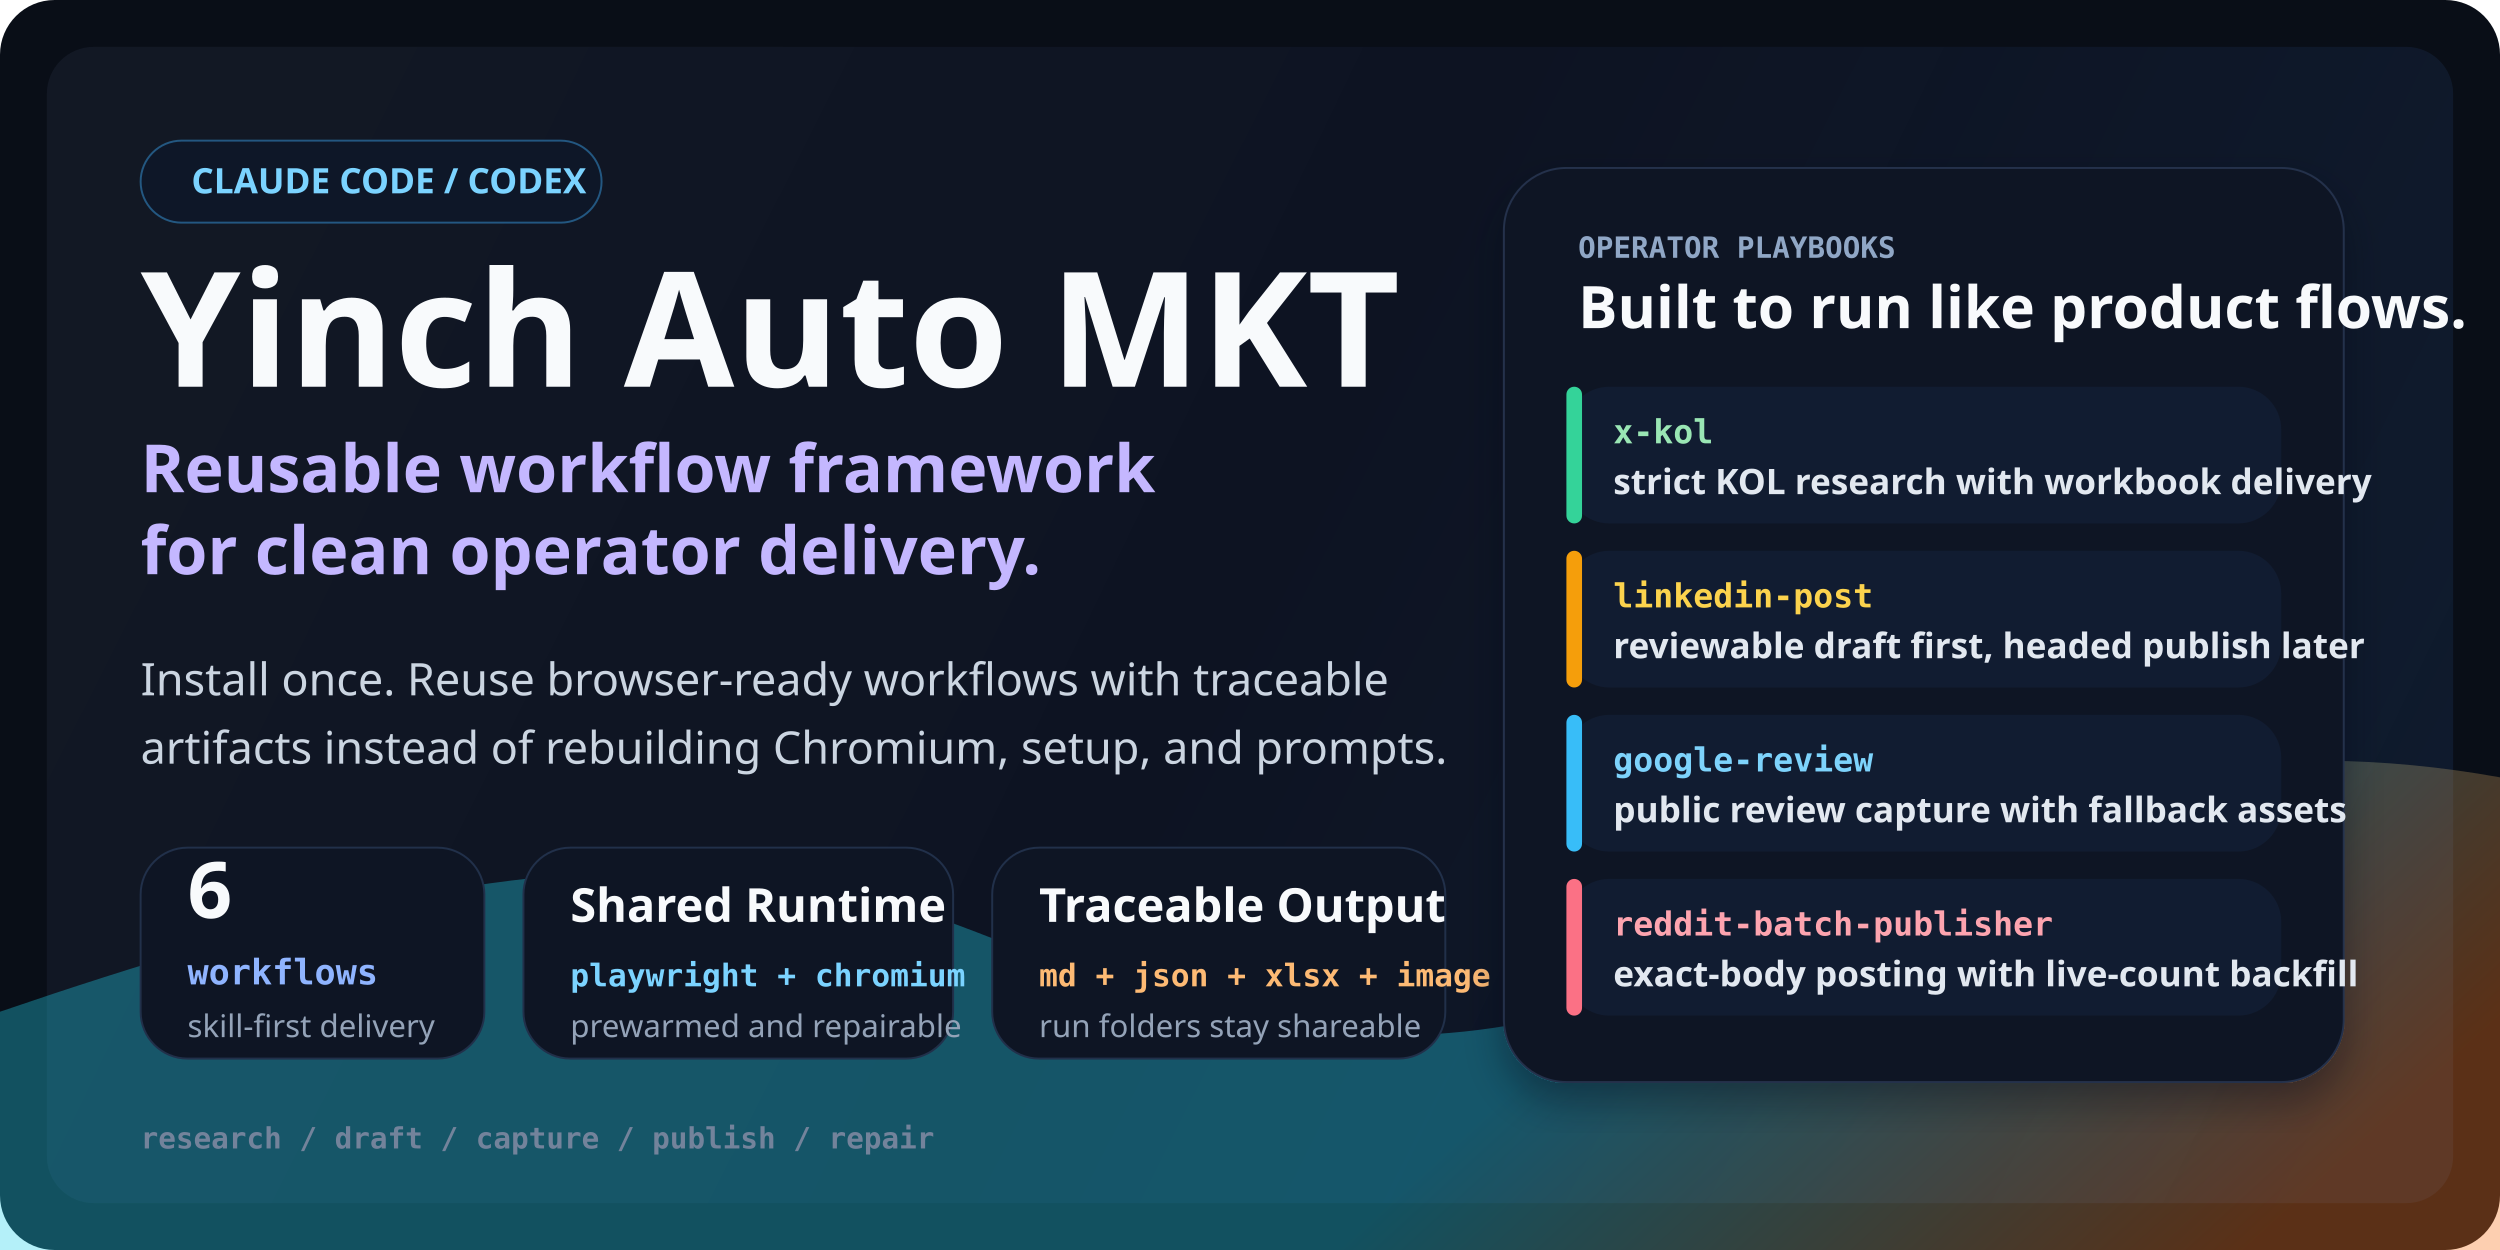
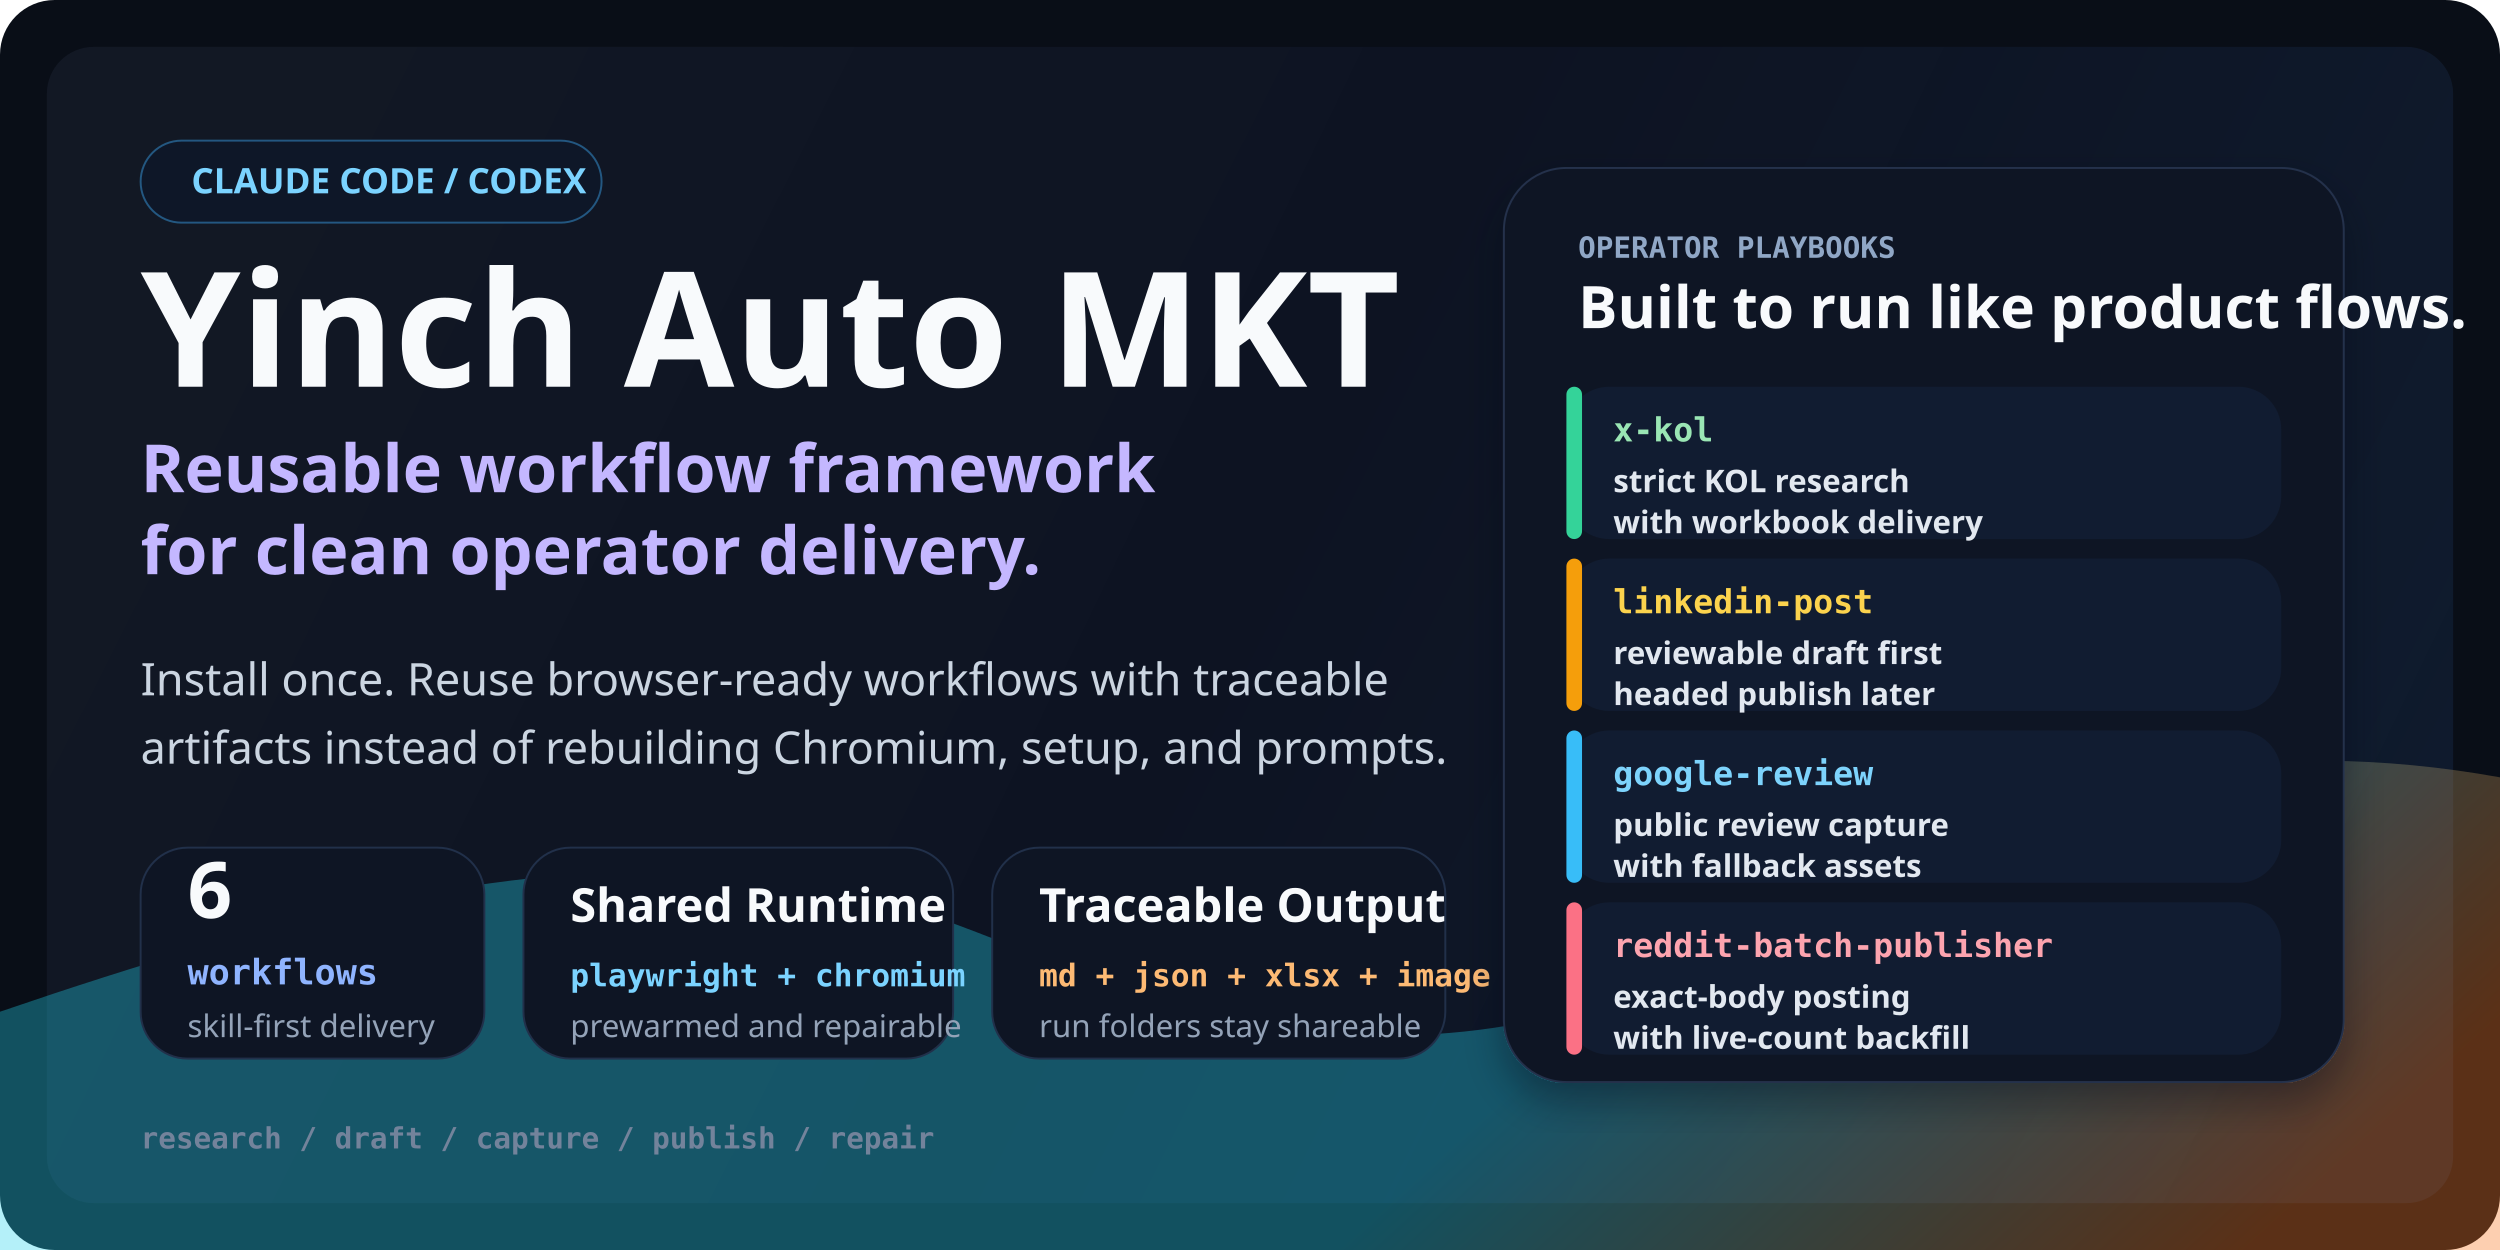
<svg xmlns="http://www.w3.org/2000/svg" width="1280" height="640" viewBox="0 0 1280 640" fill="none">
  <rect width="1280" height="640" rx="28" fill="#090E17" />
  <rect x="24" y="24" width="1232" height="592" rx="24" fill="url(#shell)" />
  <rect x="24" y="24" width="1232" height="592" rx="24" fill="url(#grid)" opacity="0.28" />
  <path d="M0 518C146 468 255 442 367 446C492 451 560 526 704 530C872 534 970 420 1108 396C1162 387 1219 387 1280 398V640H0V518Z" fill="url(#glow)" opacity="0.34" />
  <rect x="72" y="72" width="236" height="42" rx="21" fill="#0E1728" stroke="#3FB1FF" stroke-opacity="0.42" />
  <text x="98" y="99" fill="#7BD3FF" font-family="'Avenir Next', 'Segoe UI', sans-serif" font-size="18" font-weight="700">CLAUDE CODE / CODEX</text>
  <text x="72" y="198" fill="#F8FAFC" font-family="'Avenir Next', 'Segoe UI', sans-serif" font-size="82" font-weight="800">Yinch Auto MKT</text>
  <text x="72" y="252" fill="#C4B7FF" font-family="'Avenir Next', 'Segoe UI', sans-serif" font-size="34" font-weight="700">Reusable workflow framework</text>
  <text x="72" y="294" fill="#C4B7FF" font-family="'Avenir Next', 'Segoe UI', sans-serif" font-size="34" font-weight="700">for clean operator delivery.</text>
  <text x="72" y="356" fill="#CBD5E1" font-family="'Avenir Next', 'Segoe UI', sans-serif" font-size="23" font-weight="500">Install once. Reuse browser-ready workflows with traceable</text>
  <text x="72" y="391" fill="#CBD5E1" font-family="'Avenir Next', 'Segoe UI', sans-serif" font-size="23" font-weight="500">artifacts instead of rebuilding Chromium, setup, and prompts.</text>
  <rect x="72" y="434" width="176" height="108" rx="24" fill="#0E1524" stroke="#21304A" />
  <text x="96" y="470" fill="#F8FAFC" font-family="'Avenir Next', 'Segoe UI', sans-serif" font-size="40" font-weight="800">6</text>
  <text x="96" y="504" fill="#8FB4FF" font-family="'IBM Plex Mono', 'SFMono-Regular', monospace" font-size="18" font-weight="700">workflows</text>
  <text x="96" y="531" fill="#94A3B8" font-family="'Avenir Next', 'Segoe UI', sans-serif" font-size="16" font-weight="500">skill-first delivery</text>
  <rect x="268" y="434" width="220" height="108" rx="24" fill="#0E1524" stroke="#21304A" />
  <text x="292" y="472" fill="#F8FAFC" font-family="'Avenir Next', 'Segoe UI', sans-serif" font-size="24" font-weight="700">Shared Runtime</text>
  <text x="292" y="505" fill="#7BD3FF" font-family="'IBM Plex Mono', 'SFMono-Regular', monospace" font-size="16" font-weight="700">playwright + chromium</text>
  <text x="292" y="531" fill="#94A3B8" font-family="'Avenir Next', 'Segoe UI', sans-serif" font-size="16" font-weight="500">prewarmed and repairable</text>
  <rect x="508" y="434" width="232" height="108" rx="24" fill="#0E1524" stroke="#21304A" />
  <text x="532" y="472" fill="#F8FAFC" font-family="'Avenir Next', 'Segoe UI', sans-serif" font-size="24" font-weight="700">Traceable Output</text>
  <text x="532" y="505" fill="#FDBA74" font-family="'IBM Plex Mono', 'SFMono-Regular', monospace" font-size="16" font-weight="700">md + json + xlsx + image</text>
  <text x="532" y="531" fill="#94A3B8" font-family="'Avenir Next', 'Segoe UI', sans-serif" font-size="16" font-weight="500">run folders stay shareable</text>
  <text x="72" y="588" fill="#73839B" font-family="'IBM Plex Mono', 'SFMono-Regular', monospace" font-size="15" font-weight="600">research / draft / capture / publish / repair</text>
  <g filter="url(#shadow)">
    <rect x="770" y="86" width="430" height="468" rx="32" fill="#0E1524" stroke="#24314B" />
  </g>
  <text x="808" y="132" fill="#90A7C6" font-family="'IBM Plex Mono', 'SFMono-Regular', monospace" font-size="15" font-weight="700">OPERATOR PLAYBOOKS</text>
  <text x="808" y="168" fill="#F8FAFC" font-family="'Avenir Next', 'Segoe UI', sans-serif" font-size="30" font-weight="700">Built to run like product flows.</text>
-   <rect x="802" y="198" width="366" height="70" rx="22" fill="#111C31" />
-   <rect x="802" y="198" width="8" height="70" rx="4" fill="#34D399" />
-   <text x="826" y="227" fill="#9AE6B4" font-family="'IBM Plex Mono', 'SFMono-Regular', monospace" font-size="17" font-weight="700">x-kol</text>
-   <text x="826" y="253" fill="#E2E8F0" font-family="'Avenir Next', 'Segoe UI', sans-serif" font-size="18" font-weight="600">strict KOL research with workbook delivery</text>
-   <rect x="802" y="282" width="366" height="70" rx="22" fill="#111C31" />
-   <rect x="802" y="282" width="8" height="70" rx="4" fill="#F59E0B" />
-   <text x="826" y="311" fill="#FCD34D" font-family="'IBM Plex Mono', 'SFMono-Regular', monospace" font-size="17" font-weight="700">linkedin-post</text>
-   <text x="826" y="337" fill="#E2E8F0" font-family="'Avenir Next', 'Segoe UI', sans-serif" font-size="18" font-weight="600">reviewable draft first, headed publish later</text>
-   <rect x="802" y="366" width="366" height="70" rx="22" fill="#111C31" />
-   <rect x="802" y="366" width="8" height="70" rx="4" fill="#38BDF8" />
-   <text x="826" y="395" fill="#7DD3FC" font-family="'IBM Plex Mono', 'SFMono-Regular', monospace" font-size="17" font-weight="700">google-review</text>
-   <text x="826" y="421" fill="#E2E8F0" font-family="'Avenir Next', 'Segoe UI', sans-serif" font-size="18" font-weight="600">public review capture with fallback assets</text>
-   <rect x="802" y="450" width="366" height="70" rx="22" fill="#111C31" />
-   <rect x="802" y="450" width="8" height="70" rx="4" fill="#FB7185" />
-   <text x="826" y="479" fill="#FDA4AF" font-family="'IBM Plex Mono', 'SFMono-Regular', monospace" font-size="17" font-weight="700">reddit-batch-publisher</text>
-   <text x="826" y="505" fill="#E2E8F0" font-family="'Avenir Next', 'Segoe UI', sans-serif" font-size="18" font-weight="600">exact-body posting with live-count backfill</text>
+   <rect x="802" y="198" width="366" height="78" rx="22" fill="#111C31" />
+   <rect x="802" y="198" width="8" height="78" rx="4" fill="#34D399" />
+   <text x="826" y="226" fill="#9AE6B4" font-family="'IBM Plex Mono', 'SFMono-Regular', monospace" font-size="17" font-weight="700">x-kol</text>
+   <text x="826" y="252" fill="#E2E8F0" font-family="'Avenir Next', 'Segoe UI', sans-serif" font-size="16" font-weight="600">strict KOL research</text>
+   <text x="826" y="273" fill="#E2E8F0" font-family="'Avenir Next', 'Segoe UI', sans-serif" font-size="16" font-weight="600">with workbook delivery</text>
+   <rect x="802" y="286" width="366" height="78" rx="22" fill="#111C31" />
+   <rect x="802" y="286" width="8" height="78" rx="4" fill="#F59E0B" />
+   <text x="826" y="314" fill="#FCD34D" font-family="'IBM Plex Mono', 'SFMono-Regular', monospace" font-size="17" font-weight="700">linkedin-post</text>
+   <text x="826" y="340" fill="#E2E8F0" font-family="'Avenir Next', 'Segoe UI', sans-serif" font-size="16" font-weight="600">reviewable draft first</text>
+   <text x="826" y="361" fill="#E2E8F0" font-family="'Avenir Next', 'Segoe UI', sans-serif" font-size="16" font-weight="600">headed publish later</text>
+   <rect x="802" y="374" width="366" height="78" rx="22" fill="#111C31" />
+   <rect x="802" y="374" width="8" height="78" rx="4" fill="#38BDF8" />
+   <text x="826" y="402" fill="#7DD3FC" font-family="'IBM Plex Mono', 'SFMono-Regular', monospace" font-size="17" font-weight="700">google-review</text>
+   <text x="826" y="428" fill="#E2E8F0" font-family="'Avenir Next', 'Segoe UI', sans-serif" font-size="16" font-weight="600">public review capture</text>
+   <text x="826" y="449" fill="#E2E8F0" font-family="'Avenir Next', 'Segoe UI', sans-serif" font-size="16" font-weight="600">with fallback assets</text>
+   <rect x="802" y="462" width="366" height="78" rx="22" fill="#111C31" />
+   <rect x="802" y="462" width="8" height="78" rx="4" fill="#FB7185" />
+   <text x="826" y="490" fill="#FDA4AF" font-family="'IBM Plex Mono', 'SFMono-Regular', monospace" font-size="17" font-weight="700">reddit-batch-publisher</text>
+   <text x="826" y="516" fill="#E2E8F0" font-family="'Avenir Next', 'Segoe UI', sans-serif" font-size="16" font-weight="600">exact-body posting</text>
+   <text x="826" y="537" fill="#E2E8F0" font-family="'Avenir Next', 'Segoe UI', sans-serif" font-size="16" font-weight="600">with live-count backfill</text>
  <defs>
    <linearGradient id="shell" x1="90" y1="48" x2="1204" y2="610" gradientUnits="userSpaceOnUse">
      <stop stop-color="#0E1421" />
      <stop offset="0.48" stop-color="#0B1120" />
      <stop offset="1" stop-color="#0F1B2E" />
    </linearGradient>
    <linearGradient id="glow" x1="954" y1="390" x2="1168" y2="624" gradientUnits="userSpaceOnUse">
      <stop stop-color="#22D3EE" />
      <stop offset="1" stop-color="#F97316" />
    </linearGradient>
    <linearGradient id="grid" x1="24" y1="24" x2="1256" y2="616" gradientUnits="userSpaceOnUse">
      <stop stop-color="#FFFFFF" stop-opacity="0.06" />
      <stop offset="1" stop-color="#FFFFFF" stop-opacity="0" />
    </linearGradient>
    <filter id="shadow" x="750" y="72" width="478" height="508" filterUnits="userSpaceOnUse" color-interpolation-filters="sRGB">
      <feFlood flood-opacity="0" result="BackgroundImageFix" />
      <feColorMatrix in="SourceAlpha" type="matrix" values="0 0 0 0 0 0 0 0 0 0 0 0 0 0 0 0 0 0 127 0" result="hardAlpha" />
      <feOffset dx="0" dy="10" />
      <feGaussianBlur stdDeviation="10" />
      <feComposite in2="hardAlpha" operator="out" />
      <feColorMatrix type="matrix" values="0 0 0 0 0.012 0 0 0 0 0.031 0 0 0 0 0.082 0 0 0 0.38 0" />
      <feBlend mode="normal" in2="BackgroundImageFix" result="effect1_dropShadow_1_1" />
      <feBlend mode="normal" in="SourceGraphic" in2="effect1_dropShadow_1_1" result="shape" />
    </filter>
  </defs>
</svg>
